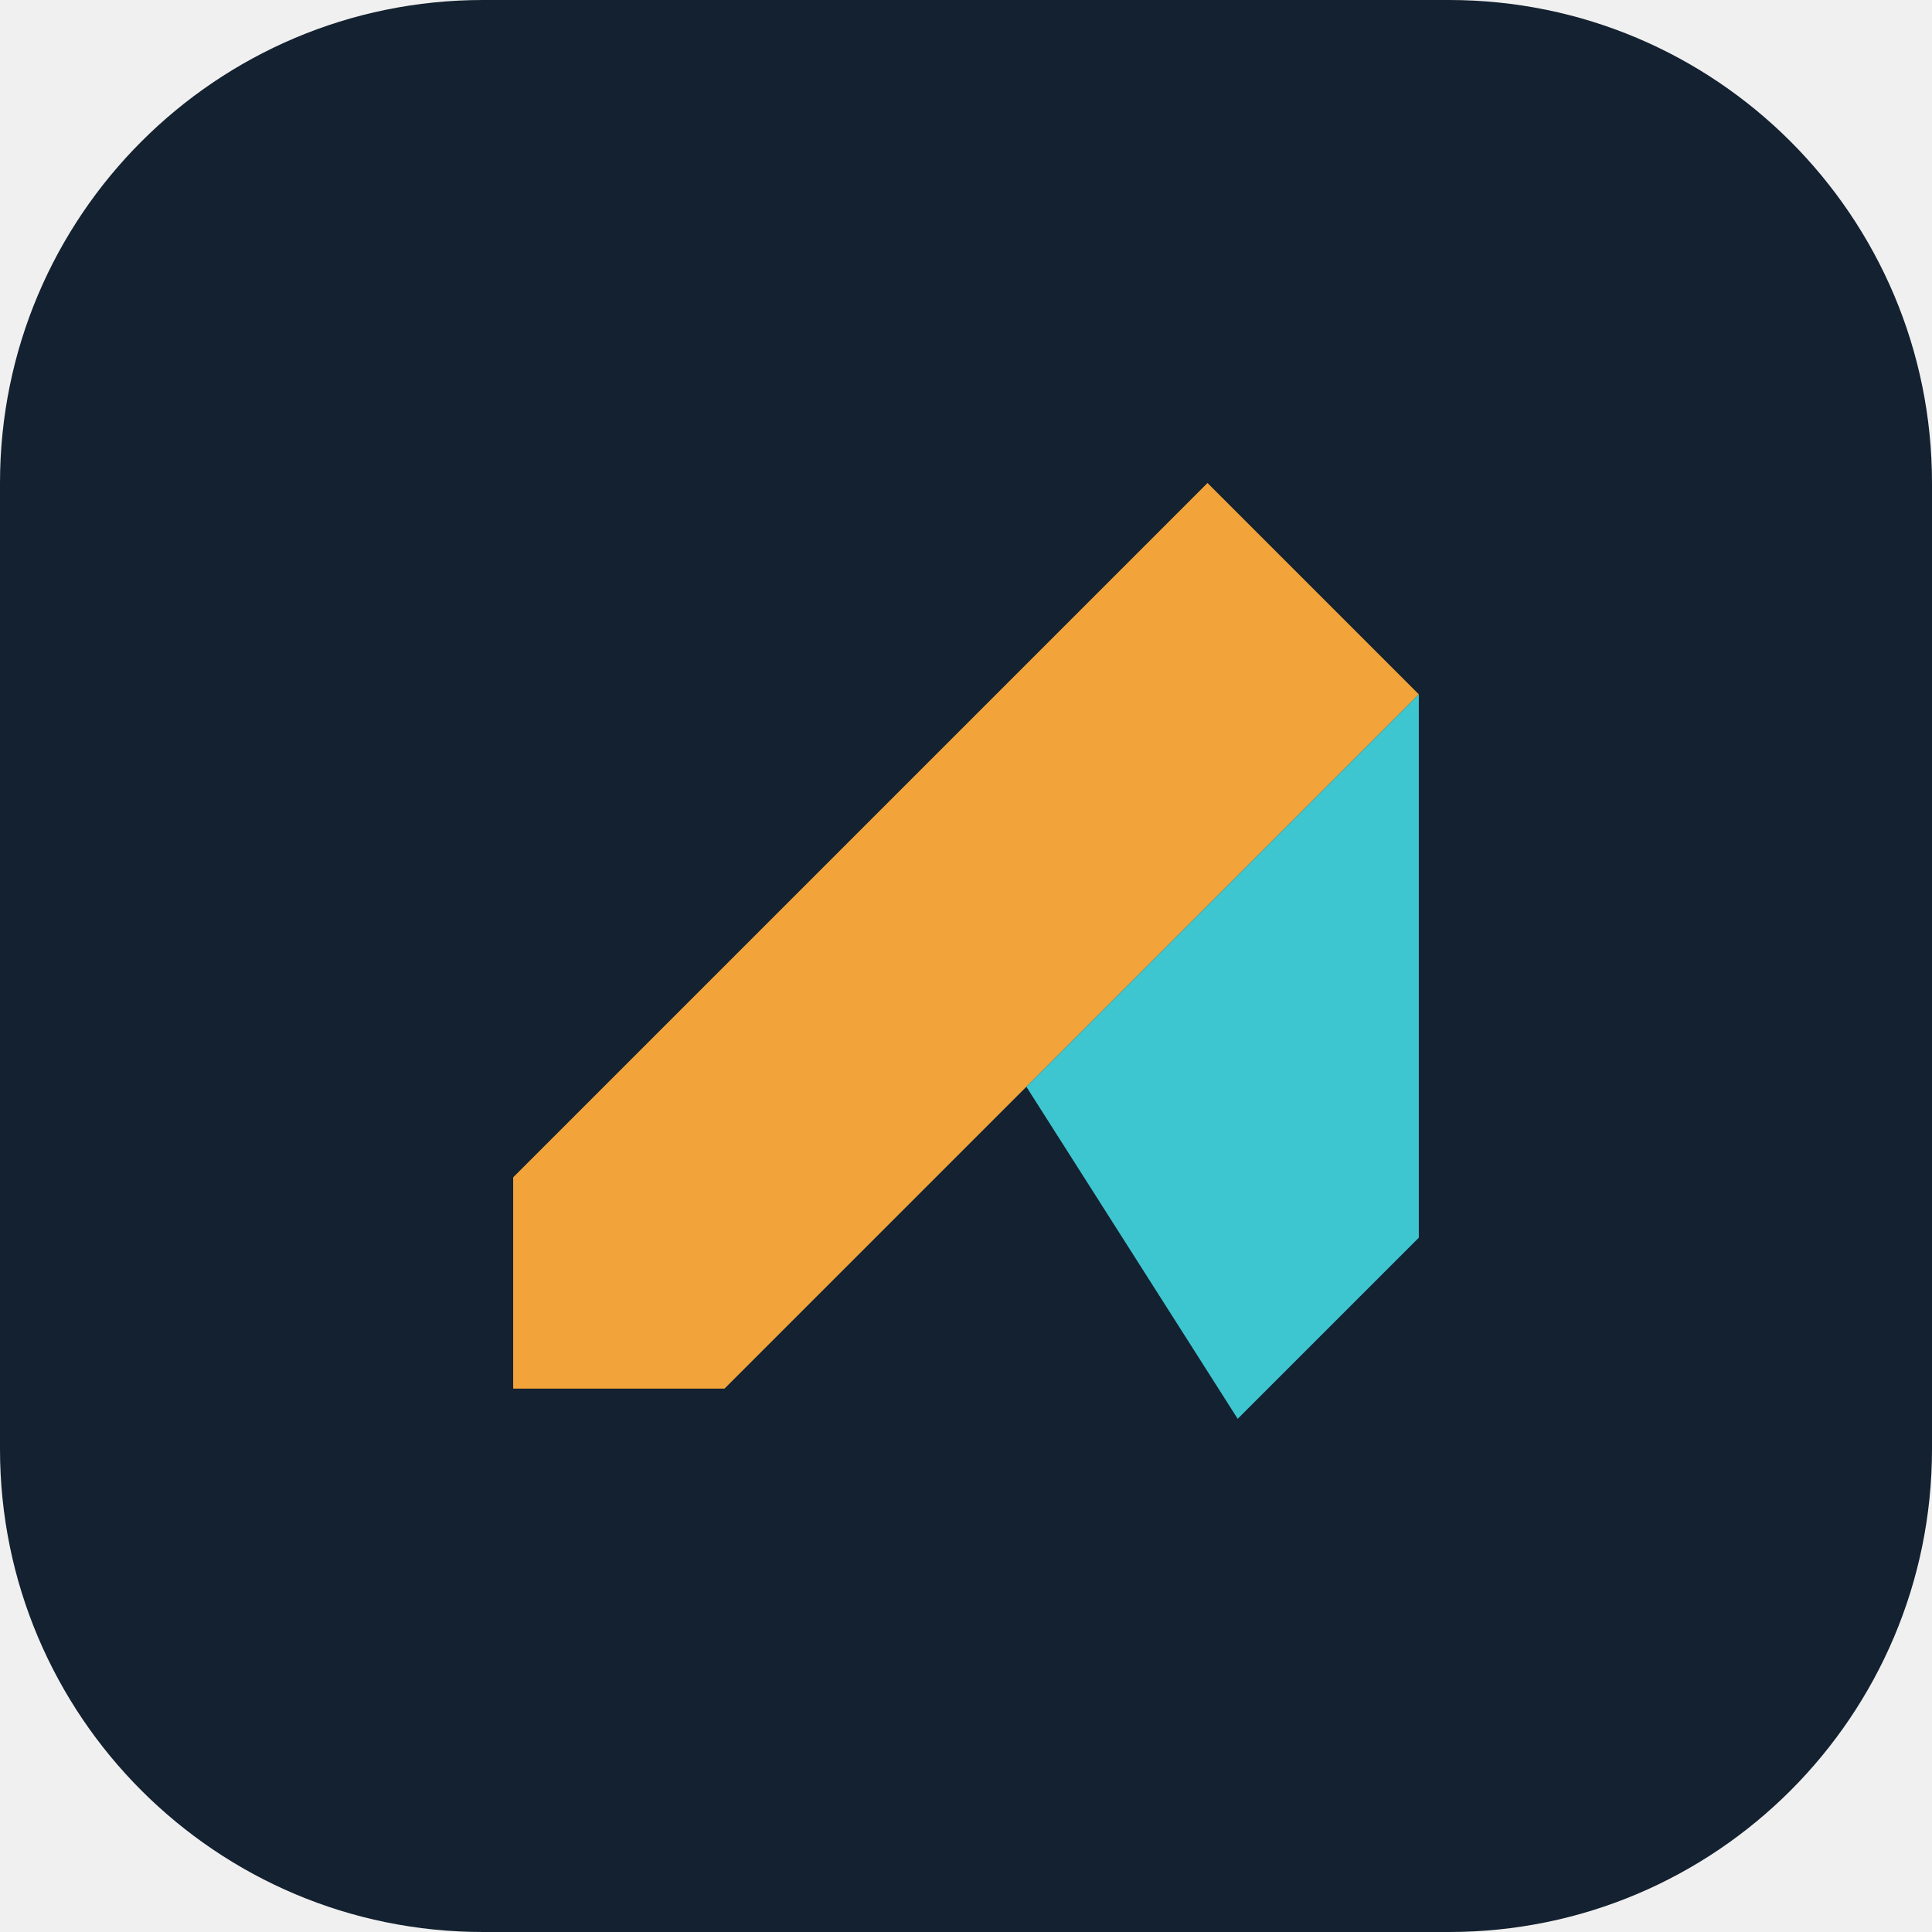
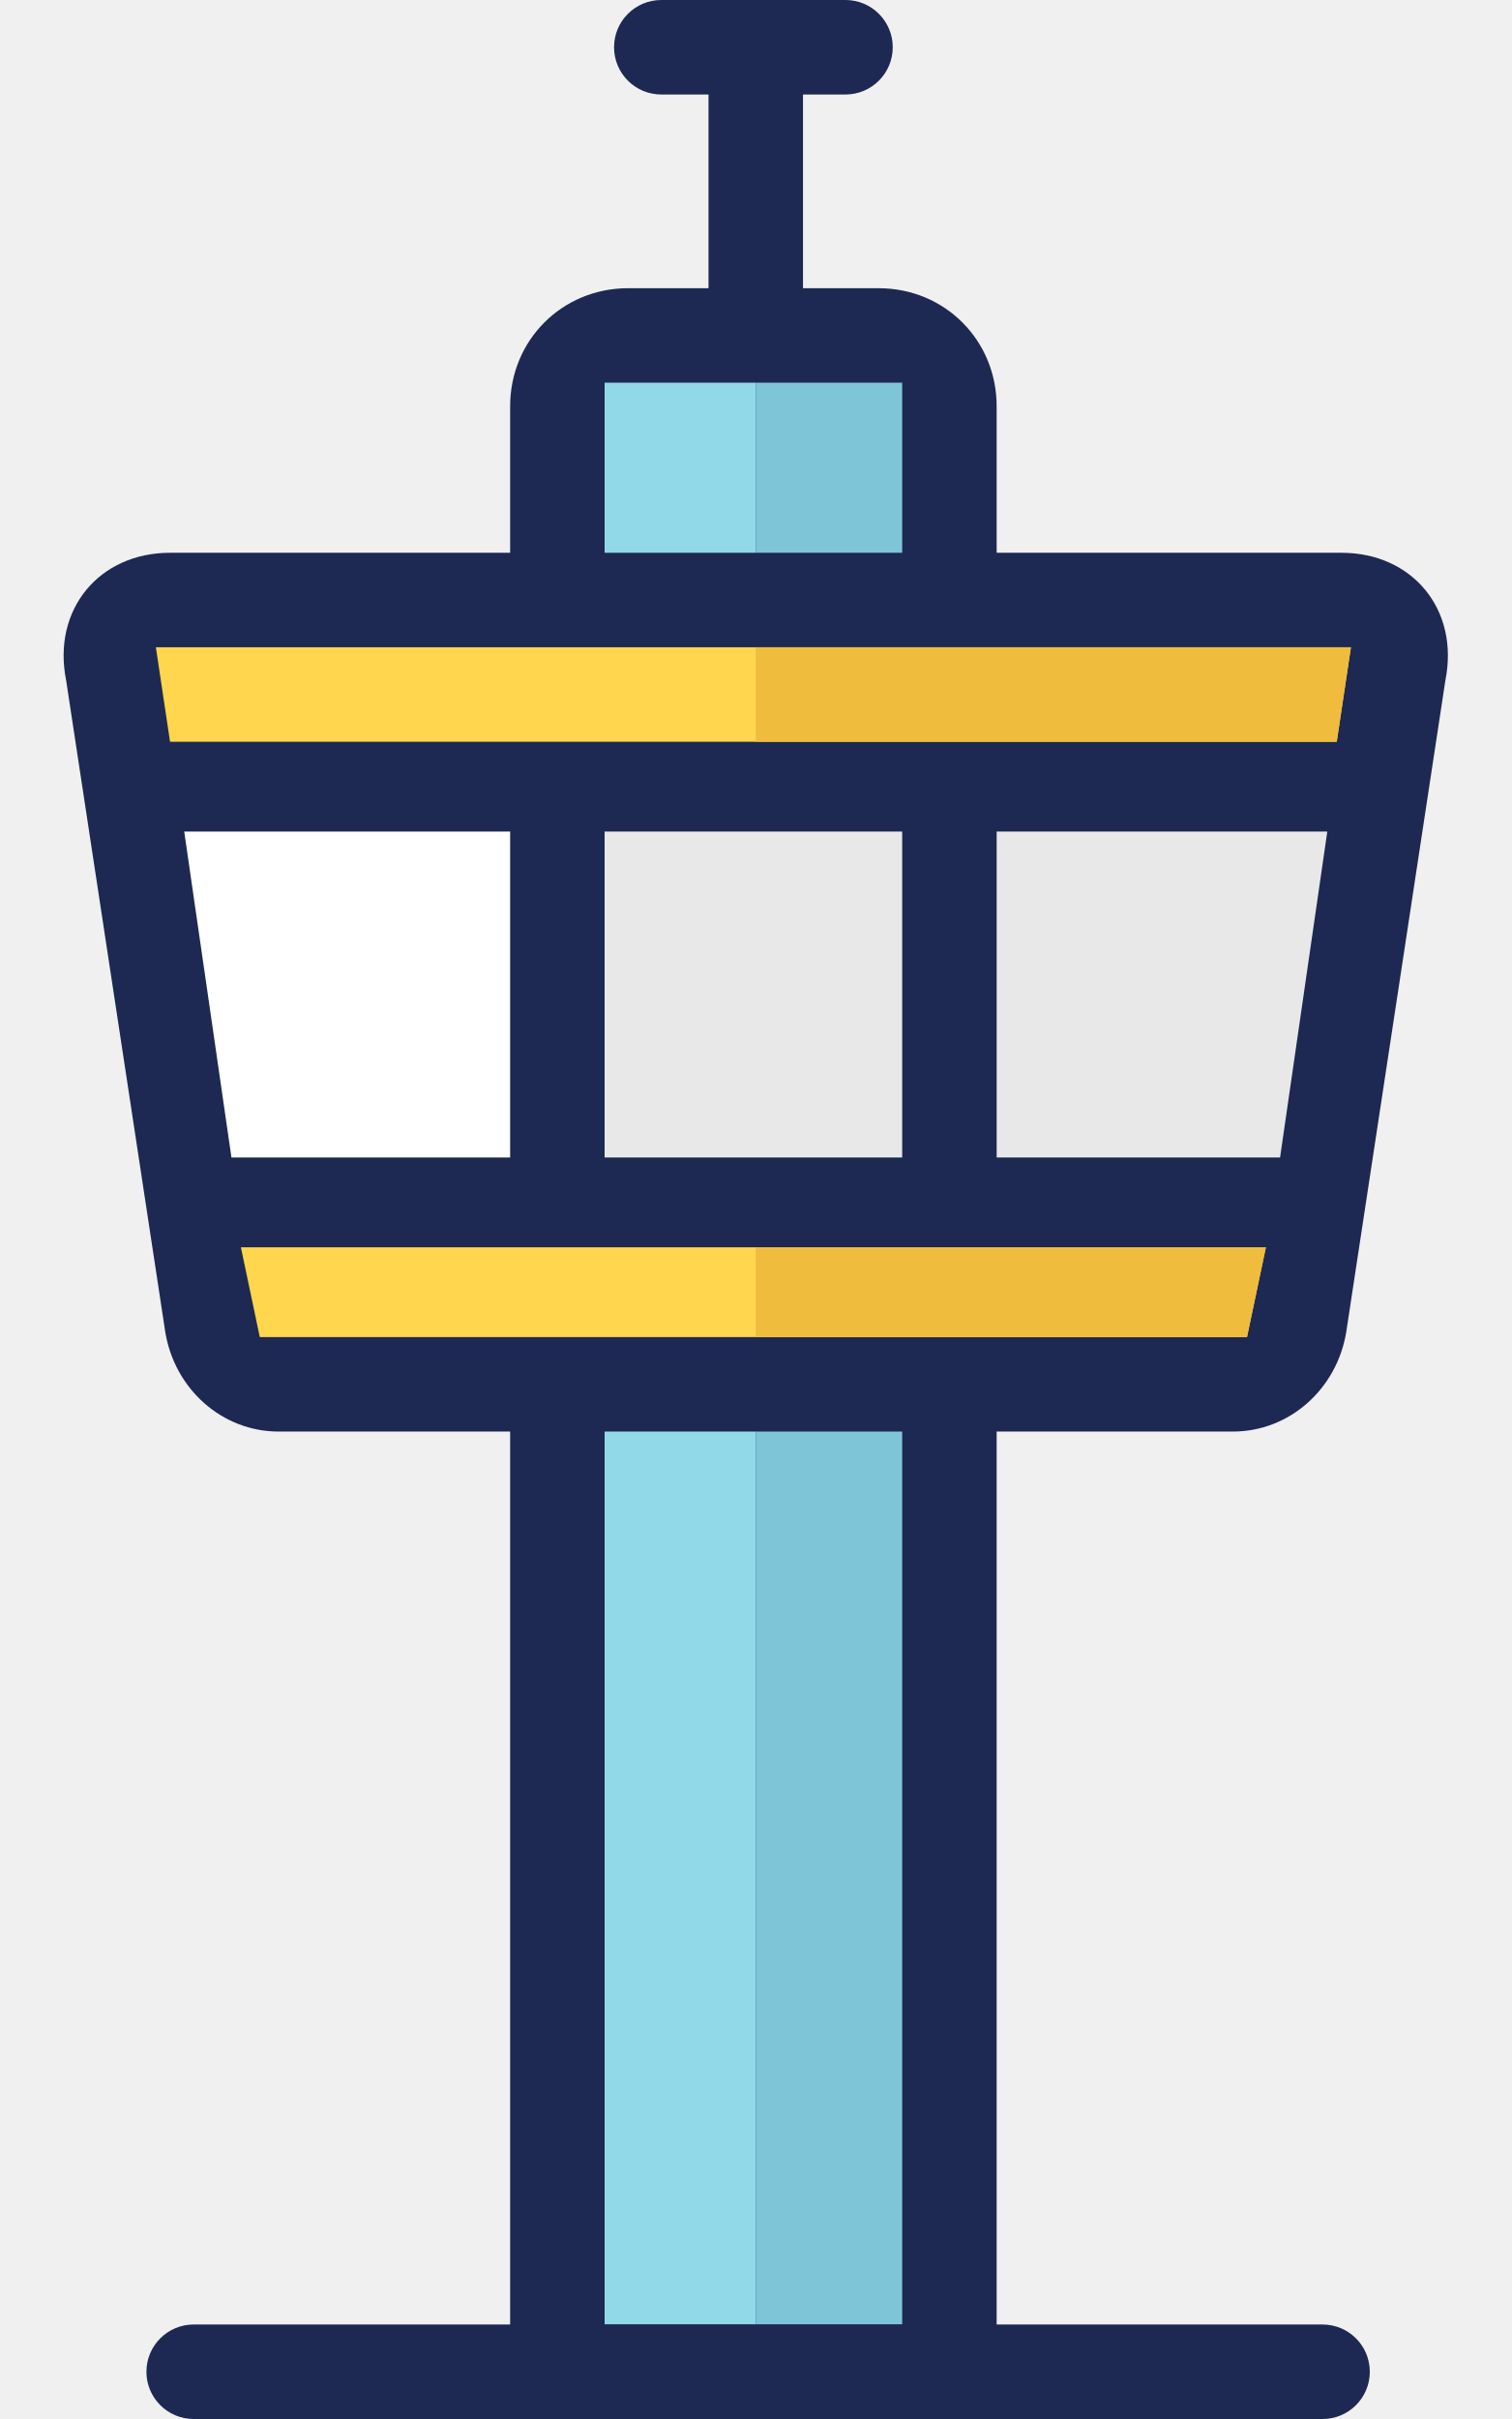
- <svg xmlns="http://www.w3.org/2000/svg" viewBox="0 0 64 64">
-   <rect width="64" height="64" rx="16" fill="#132130" />
-   <path d="M17 39 40 16l7 7-23 23H17Z" fill="#f2a43a" />
-   <path d="m34 36 13-13v18l-6 6Z" fill="#3ec6d0" />
+ <svg xmlns="http://www.w3.org/2000/svg" viewBox="96 0 320 512" fill="none">
+   <g fill="#1d2952">
+     <rect x="226" width="59" height="20" rx="10" />
+     <path d="M246 10h20v61h-20z" />
+     <path d="M229 61h53c14 0 25 11 25 25v51H204V86c0-14 11-25 25-25Z" />
+     <path d="M204 283h103v219H204z" />
+     <path d="M132 117h248c15 0 25 12 22 27l-21 138c-2 12-12 21-24 21H155c-12 0-22-9-24-21l-21-138c-3-15 7-27 22-27Z" />
+   </g>
+   <path fill="#91d9e8" d="M224 303h32v189h-32zM224 81h32v36h-32z" />
+   <path fill="#7fc5d8" d="M256 303h31v189h-31zM256 81h31v36h-31z" />
+   <path fill="#ffd64d" d="M129 137h253l-3 20H132zM147 264h217l-4 19H151z" />
+   <path fill="#efbc3e" d="M256 137h126l-3 20H256zM256 264h108l-4 19H256z" />
+   <path fill="#ffffff" d="M135 176h69v69h-59z" />
+   <path fill="#e8e8e8" d="M224 176h63v69h-63zM307 176h70l-10 69h-60z" />
+   <rect x="127" y="492" width="259" height="20" rx="10" fill="#1d2952" />
</svg>
